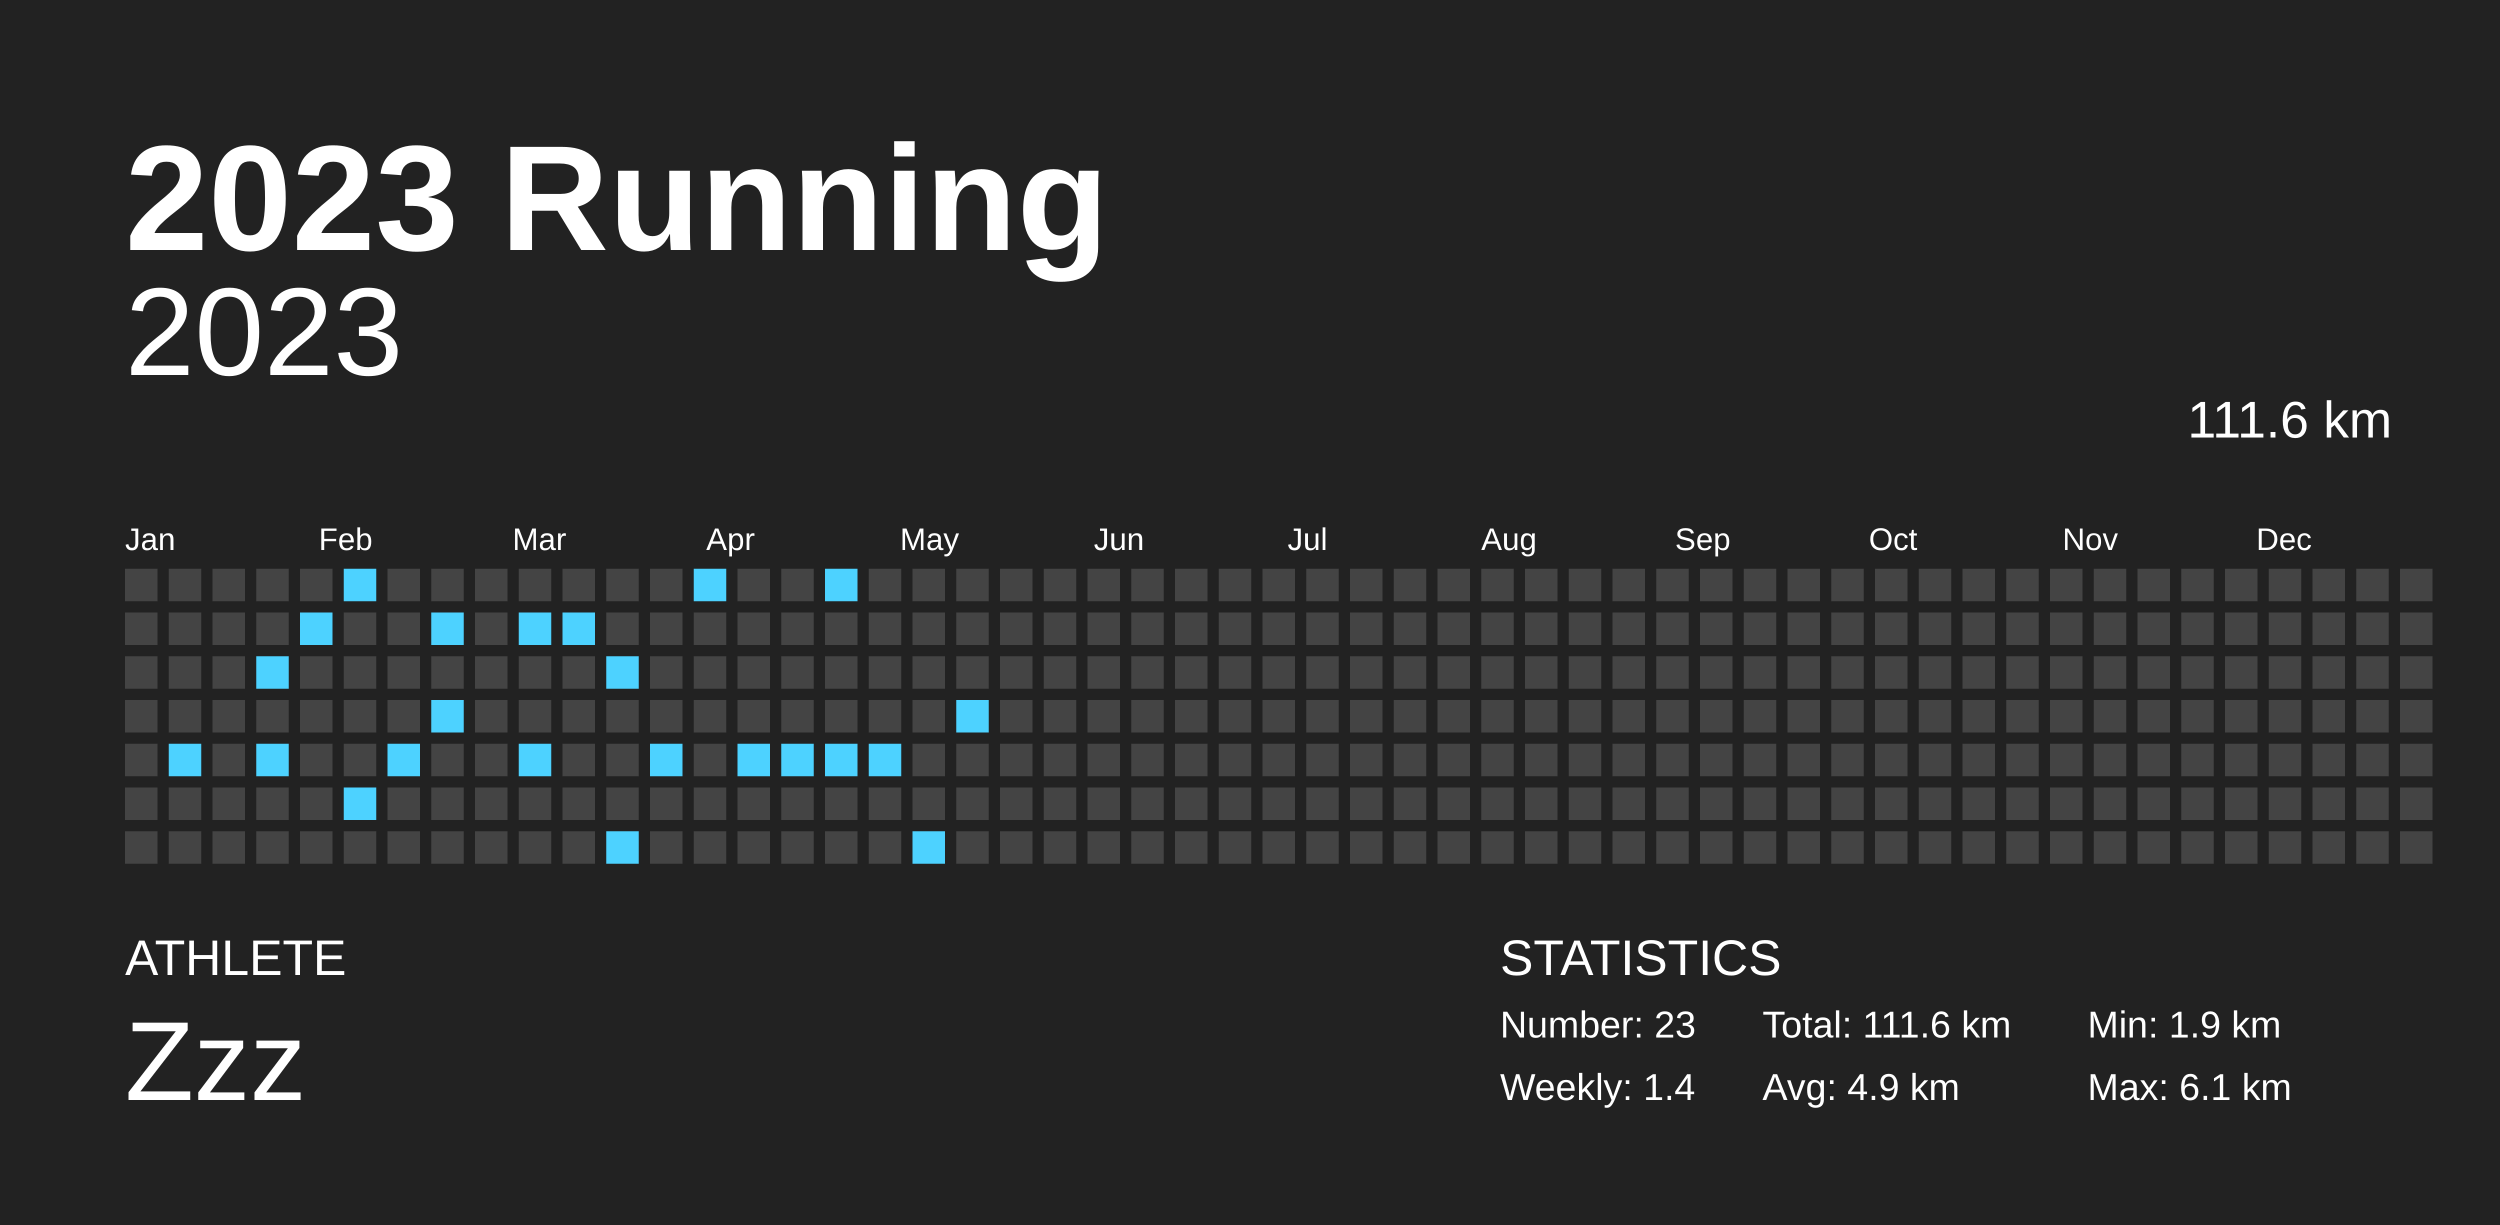
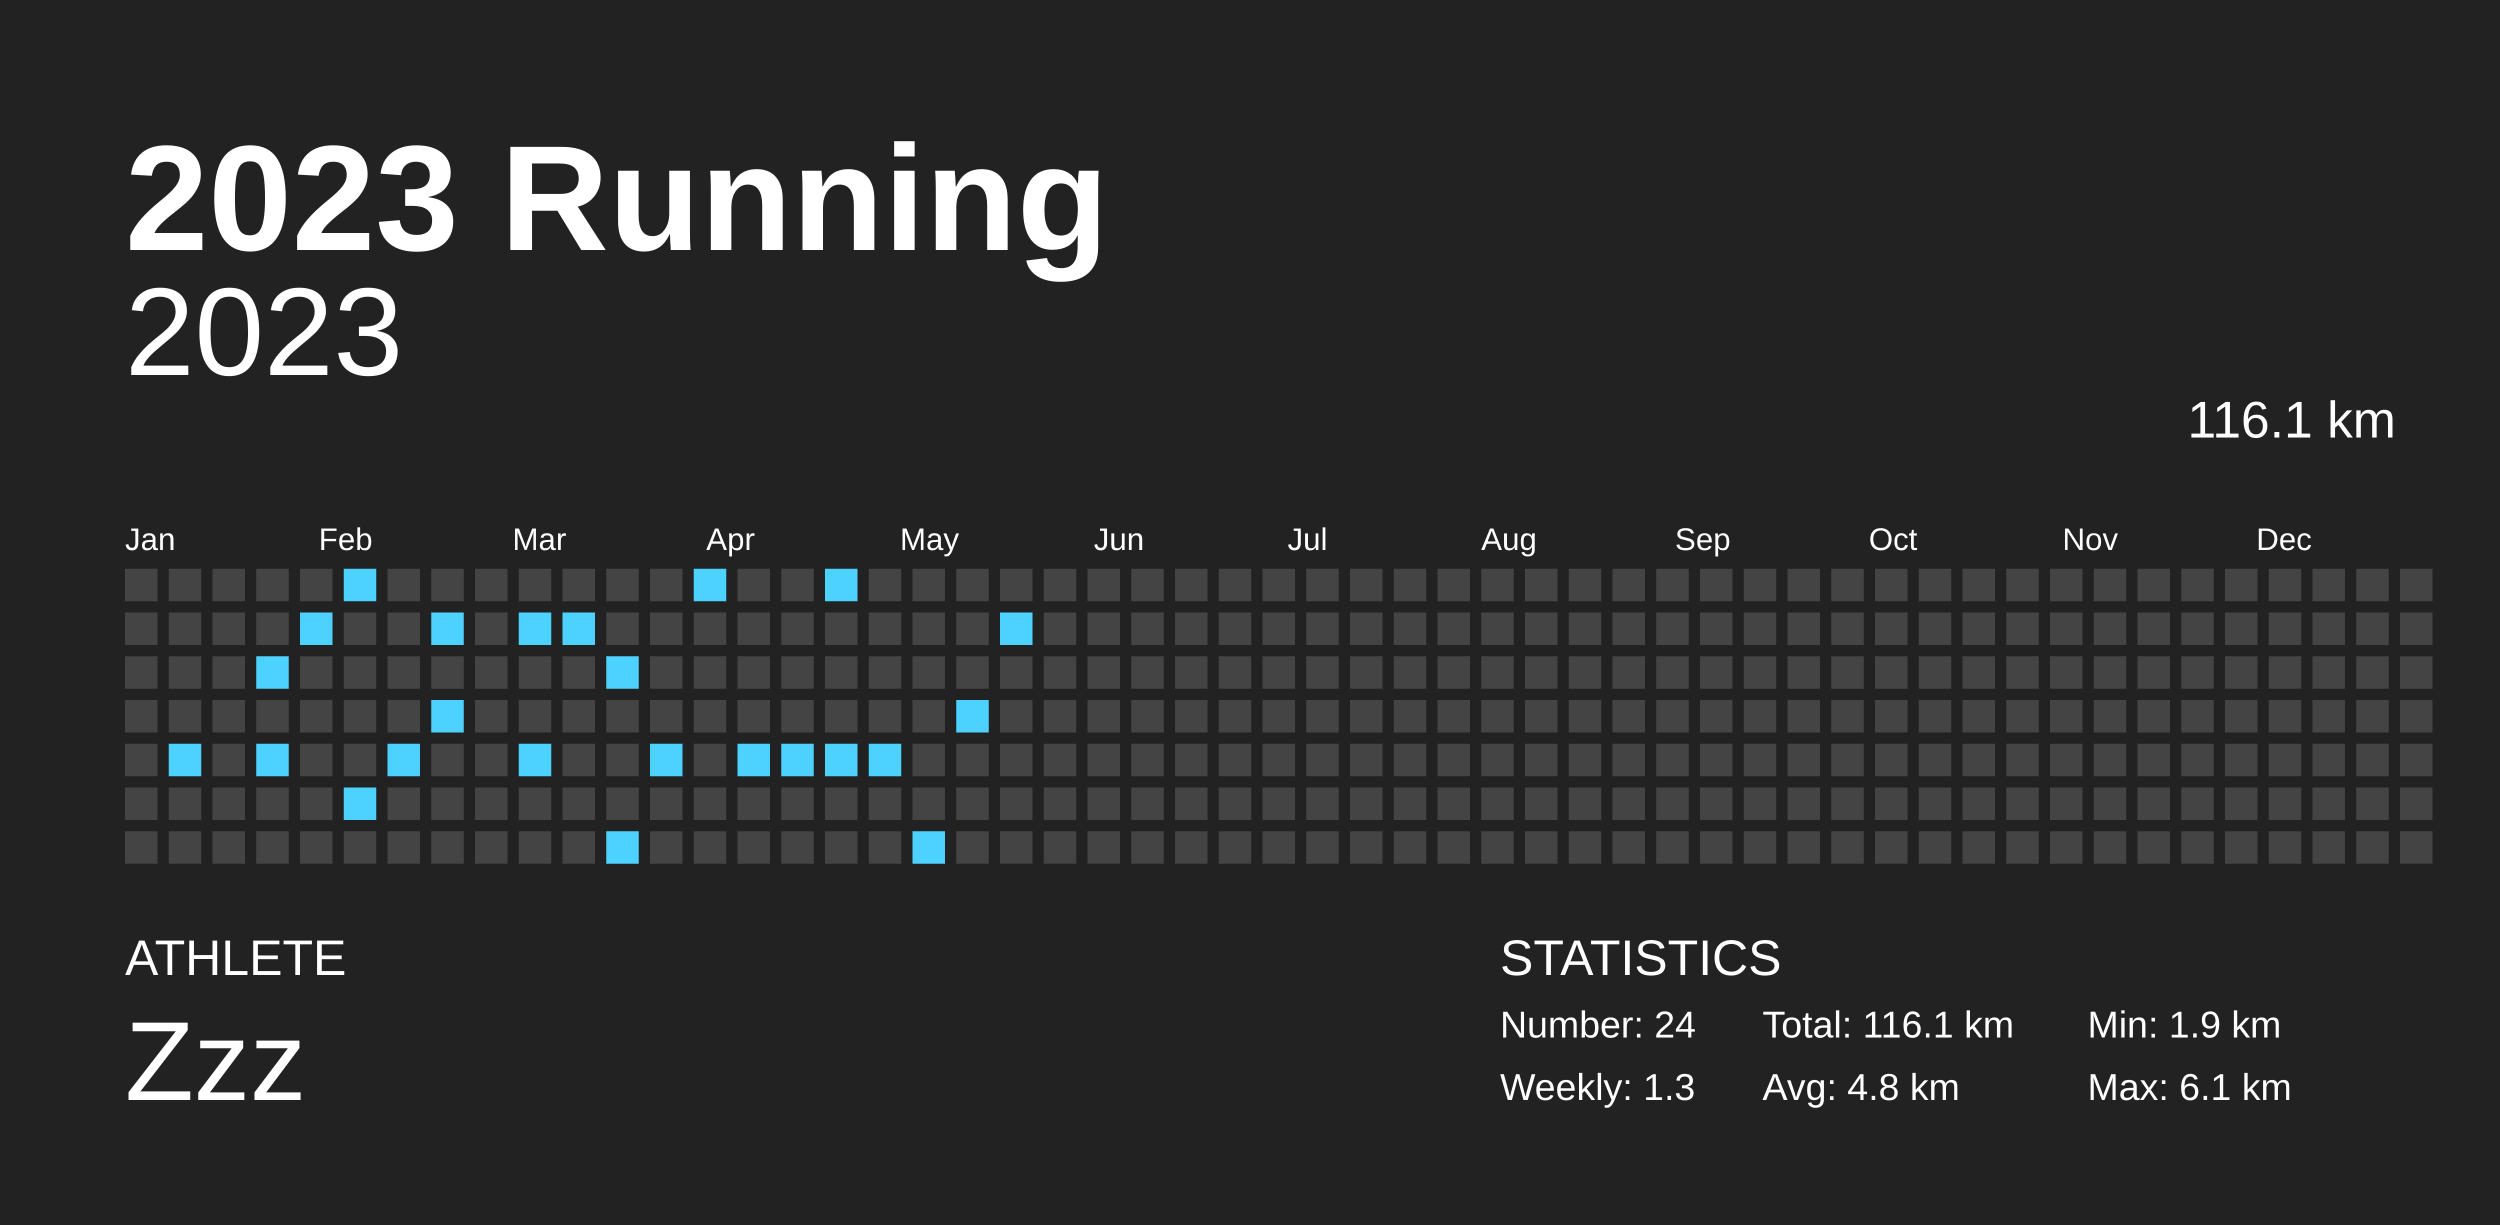
<svg xmlns="http://www.w3.org/2000/svg" baseProfile="full" height="98mm" version="1.1" viewBox="0,0,200,98" width="200mm">
  <defs />
  <rect fill="#222222" height="98" width="200" x="0" y="0" />
  <text fill="#FFFFFF" style="font-size:12px; font-family:Arial; font-weight:bold;" x="10" y="20">2023 Running</text>
  <text fill="#FFFFFF" style="font-size:4px; font-family:Arial" x="10" y="78">ATHLETE</text>
  <text fill="#FFFFFF" style="font-size:9px; font-family:Arial" x="10" y="88">Zzz</text>
  <text fill="#FFFFFF" style="font-size:4px; font-family:Arial" x="120" y="78">STATISTICS</text>
-   <text fill="#FFFFFF" style="font-size:3px; font-family:Arial" x="120" y="83">Number: 23</text>
-   <text fill="#FFFFFF" style="font-size:3px; font-family:Arial" x="120" y="88">Weekly: 1.4</text>
-   <text fill="#FFFFFF" style="font-size:3px; font-family:Arial" x="141" y="83">Total: 111.6 km</text>
-   <text fill="#FFFFFF" style="font-size:3px; font-family:Arial" x="141" y="88">Avg: 4.9 km</text>
+   <text fill="#FFFFFF" style="font-size:3px; font-family:Arial" x="120" y="83">Number: 24</text>
+   <text fill="#FFFFFF" style="font-size:3px; font-family:Arial" x="120" y="88">Weekly: 1.3</text>
+   <text fill="#FFFFFF" style="font-size:3px; font-family:Arial" x="141" y="83">Total: 116.1 km</text>
+   <text fill="#FFFFFF" style="font-size:3px; font-family:Arial" x="141" y="88">Avg: 4.8 km</text>
  <text fill="#FFFFFF" style="font-size:3px; font-family:Arial" x="167" y="83">Min: 1.9 km</text>
  <text fill="#FFFFFF" style="font-size:3px; font-family:Arial" x="167" y="88">Max: 6.1 km</text>
  <text alignment-baseline="hanging" fill="#FFFFFF" style="font-size:10.0px; font-family:Arial;" x="10" y="30">2023</text>
-   <text alignment-baseline="hanging" fill="#FFFFFF" style="font-size:4.125px; font-family:Arial;" x="175" y="35">111.6 km</text>
+   <text alignment-baseline="hanging" fill="#FFFFFF" style="font-size:4.125px; font-family:Arial;" x="175" y="35">116.1 km</text>
  <text fill="#FFFFFF" style="font-size:2.5px; font-family:Arial" x="10.0" y="44">Jan</text>
  <text fill="#FFFFFF" style="font-size:2.5px; font-family:Arial" x="25.5" y="44">Feb</text>
  <text fill="#FFFFFF" style="font-size:2.5px; font-family:Arial" x="41.0" y="44">Mar</text>
  <text fill="#FFFFFF" style="font-size:2.5px; font-family:Arial" x="56.5" y="44">Apr</text>
  <text fill="#FFFFFF" style="font-size:2.5px; font-family:Arial" x="72.0" y="44">May</text>
  <text fill="#FFFFFF" style="font-size:2.5px; font-family:Arial" x="87.5" y="44">Jun</text>
  <text fill="#FFFFFF" style="font-size:2.5px; font-family:Arial" x="103.0" y="44">Jul</text>
  <text fill="#FFFFFF" style="font-size:2.5px; font-family:Arial" x="118.5" y="44">Aug</text>
  <text fill="#FFFFFF" style="font-size:2.5px; font-family:Arial" x="134.0" y="44">Sep</text>
  <text fill="#FFFFFF" style="font-size:2.5px; font-family:Arial" x="149.5" y="44">Oct</text>
  <text fill="#FFFFFF" style="font-size:2.5px; font-family:Arial" x="165.0" y="44">Nov</text>
  <text fill="#FFFFFF" style="font-size:2.5px; font-family:Arial" x="180.5" y="44">Dec</text>
  <rect fill="#444444" height="2.6" width="2.6" x="10.0" y="45.5" />
  <rect fill="#444444" height="2.6" width="2.6" x="10.0" y="49.0" />
  <rect fill="#444444" height="2.6" width="2.6" x="10.0" y="52.5" />
  <rect fill="#444444" height="2.6" width="2.6" x="10.0" y="56.0" />
  <rect fill="#444444" height="2.6" width="2.6" x="10.0" y="59.5" />
  <rect fill="#444444" height="2.6" width="2.6" x="10.0" y="63.0" />
  <rect fill="#444444" height="2.6" width="2.6" x="10.0" y="66.5" />
  <rect fill="#444444" height="2.6" width="2.6" x="13.5" y="45.5" />
  <rect fill="#444444" height="2.6" width="2.6" x="13.5" y="49.0" />
  <rect fill="#444444" height="2.6" width="2.6" x="13.5" y="52.5" />
  <rect fill="#444444" height="2.6" width="2.6" x="13.5" y="56.0" />
  <rect fill="#4dd2ff" height="2.6" width="2.6" x="13.5" y="59.5" />
  <rect fill="#444444" height="2.6" width="2.6" x="13.5" y="63.0" />
  <rect fill="#444444" height="2.6" width="2.6" x="13.5" y="66.5" />
  <rect fill="#444444" height="2.6" width="2.6" x="17.0" y="45.5" />
  <rect fill="#444444" height="2.6" width="2.6" x="17.0" y="49.0" />
  <rect fill="#444444" height="2.6" width="2.6" x="17.0" y="52.5" />
  <rect fill="#444444" height="2.6" width="2.6" x="17.0" y="56.0" />
  <rect fill="#444444" height="2.6" width="2.6" x="17.0" y="59.5" />
  <rect fill="#444444" height="2.6" width="2.6" x="17.0" y="63.0" />
  <rect fill="#444444" height="2.6" width="2.6" x="17.0" y="66.5" />
  <rect fill="#444444" height="2.6" width="2.6" x="20.5" y="45.5" />
  <rect fill="#444444" height="2.6" width="2.6" x="20.5" y="49.0" />
  <rect fill="#4dd2ff" height="2.6" width="2.6" x="20.5" y="52.5" />
  <rect fill="#444444" height="2.6" width="2.6" x="20.5" y="56.0" />
  <rect fill="#4dd2ff" height="2.6" width="2.6" x="20.5" y="59.5" />
  <rect fill="#444444" height="2.6" width="2.6" x="20.5" y="63.0" />
  <rect fill="#444444" height="2.6" width="2.6" x="20.5" y="66.5" />
  <rect fill="#444444" height="2.6" width="2.6" x="24.0" y="45.5" />
  <rect fill="#4dd2ff" height="2.6" width="2.6" x="24.0" y="49.0" />
  <rect fill="#444444" height="2.6" width="2.6" x="24.0" y="52.5" />
  <rect fill="#444444" height="2.6" width="2.6" x="24.0" y="56.0" />
  <rect fill="#444444" height="2.6" width="2.6" x="24.0" y="59.5" />
  <rect fill="#444444" height="2.6" width="2.6" x="24.0" y="63.0" />
  <rect fill="#444444" height="2.6" width="2.6" x="24.0" y="66.5" />
  <rect fill="#4dd2ff" height="2.6" width="2.6" x="27.5" y="45.5" />
  <rect fill="#444444" height="2.6" width="2.6" x="27.5" y="49.0" />
  <rect fill="#444444" height="2.6" width="2.6" x="27.5" y="52.5" />
  <rect fill="#444444" height="2.6" width="2.6" x="27.5" y="56.0" />
  <rect fill="#444444" height="2.6" width="2.6" x="27.5" y="59.5" />
  <rect fill="#4dd2ff" height="2.6" width="2.6" x="27.5" y="63.0" />
  <rect fill="#444444" height="2.6" width="2.6" x="27.5" y="66.5" />
  <rect fill="#444444" height="2.6" width="2.6" x="31.0" y="45.5" />
  <rect fill="#444444" height="2.6" width="2.6" x="31.0" y="49.0" />
  <rect fill="#444444" height="2.6" width="2.6" x="31.0" y="52.5" />
  <rect fill="#444444" height="2.6" width="2.6" x="31.0" y="56.0" />
  <rect fill="#4dd2ff" height="2.6" width="2.6" x="31.0" y="59.5" />
  <rect fill="#444444" height="2.6" width="2.6" x="31.0" y="63.0" />
  <rect fill="#444444" height="2.6" width="2.6" x="31.0" y="66.5" />
  <rect fill="#444444" height="2.6" width="2.6" x="34.5" y="45.5" />
  <rect fill="#4dd2ff" height="2.6" width="2.6" x="34.5" y="49.0" />
  <rect fill="#444444" height="2.6" width="2.6" x="34.5" y="52.5" />
  <rect fill="#4dd2ff" height="2.6" width="2.6" x="34.5" y="56.0" />
  <rect fill="#444444" height="2.6" width="2.6" x="34.5" y="59.5" />
  <rect fill="#444444" height="2.6" width="2.6" x="34.5" y="63.0" />
  <rect fill="#444444" height="2.6" width="2.6" x="34.5" y="66.5" />
  <rect fill="#444444" height="2.6" width="2.6" x="38.0" y="45.5" />
  <rect fill="#444444" height="2.6" width="2.6" x="38.0" y="49.0" />
  <rect fill="#444444" height="2.6" width="2.6" x="38.0" y="52.5" />
  <rect fill="#444444" height="2.6" width="2.6" x="38.0" y="56.0" />
  <rect fill="#444444" height="2.6" width="2.6" x="38.0" y="59.5" />
  <rect fill="#444444" height="2.6" width="2.6" x="38.0" y="63.0" />
  <rect fill="#444444" height="2.6" width="2.6" x="38.0" y="66.5" />
  <rect fill="#444444" height="2.6" width="2.6" x="41.5" y="45.5" />
  <rect fill="#4dd2ff" height="2.6" width="2.6" x="41.5" y="49.0" />
  <rect fill="#444444" height="2.6" width="2.6" x="41.5" y="52.5" />
  <rect fill="#444444" height="2.6" width="2.6" x="41.5" y="56.0" />
  <rect fill="#4dd2ff" height="2.6" width="2.6" x="41.5" y="59.5" />
  <rect fill="#444444" height="2.6" width="2.6" x="41.5" y="63.0" />
  <rect fill="#444444" height="2.6" width="2.6" x="41.5" y="66.5" />
  <rect fill="#444444" height="2.6" width="2.6" x="45.0" y="45.5" />
  <rect fill="#4dd2ff" height="2.6" width="2.6" x="45.0" y="49.0" />
  <rect fill="#444444" height="2.6" width="2.6" x="45.0" y="52.5" />
  <rect fill="#444444" height="2.6" width="2.6" x="45.0" y="56.0" />
  <rect fill="#444444" height="2.6" width="2.6" x="45.0" y="59.5" />
  <rect fill="#444444" height="2.6" width="2.6" x="45.0" y="63.0" />
  <rect fill="#444444" height="2.6" width="2.6" x="45.0" y="66.5" />
  <rect fill="#444444" height="2.6" width="2.6" x="48.5" y="45.5" />
  <rect fill="#444444" height="2.6" width="2.6" x="48.5" y="49.0" />
  <rect fill="#4dd2ff" height="2.6" width="2.6" x="48.5" y="52.5" />
  <rect fill="#444444" height="2.6" width="2.6" x="48.5" y="56.0" />
  <rect fill="#444444" height="2.6" width="2.6" x="48.5" y="59.5" />
  <rect fill="#444444" height="2.6" width="2.6" x="48.5" y="63.0" />
  <rect fill="#4dd2ff" height="2.6" width="2.6" x="48.5" y="66.5" />
  <rect fill="#444444" height="2.6" width="2.6" x="52.0" y="45.5" />
  <rect fill="#444444" height="2.6" width="2.6" x="52.0" y="49.0" />
  <rect fill="#444444" height="2.6" width="2.6" x="52.0" y="52.5" />
  <rect fill="#444444" height="2.6" width="2.6" x="52.0" y="56.0" />
  <rect fill="#4dd2ff" height="2.6" width="2.6" x="52.0" y="59.5" />
  <rect fill="#444444" height="2.6" width="2.6" x="52.0" y="63.0" />
  <rect fill="#444444" height="2.6" width="2.6" x="52.0" y="66.5" />
  <rect fill="#4dd2ff" height="2.6" width="2.6" x="55.5" y="45.5" />
  <rect fill="#444444" height="2.6" width="2.6" x="55.5" y="49.0" />
  <rect fill="#444444" height="2.6" width="2.6" x="55.5" y="52.5" />
  <rect fill="#444444" height="2.6" width="2.6" x="55.5" y="56.0" />
  <rect fill="#444444" height="2.6" width="2.6" x="55.5" y="59.5" />
  <rect fill="#444444" height="2.6" width="2.6" x="55.5" y="63.0" />
  <rect fill="#444444" height="2.6" width="2.6" x="55.5" y="66.5" />
  <rect fill="#444444" height="2.6" width="2.6" x="59.0" y="45.5" />
  <rect fill="#444444" height="2.6" width="2.6" x="59.0" y="49.0" />
  <rect fill="#444444" height="2.6" width="2.6" x="59.0" y="52.5" />
  <rect fill="#444444" height="2.6" width="2.6" x="59.0" y="56.0" />
  <rect fill="#4dd2ff" height="2.6" width="2.6" x="59.0" y="59.5" />
  <rect fill="#444444" height="2.6" width="2.6" x="59.0" y="63.0" />
  <rect fill="#444444" height="2.6" width="2.6" x="59.0" y="66.5" />
  <rect fill="#444444" height="2.6" width="2.6" x="62.5" y="45.5" />
  <rect fill="#444444" height="2.6" width="2.6" x="62.5" y="49.0" />
  <rect fill="#444444" height="2.6" width="2.6" x="62.5" y="52.5" />
  <rect fill="#444444" height="2.6" width="2.6" x="62.5" y="56.0" />
  <rect fill="#4dd2ff" height="2.6" width="2.6" x="62.5" y="59.5" />
  <rect fill="#444444" height="2.6" width="2.6" x="62.5" y="63.0" />
  <rect fill="#444444" height="2.6" width="2.6" x="62.5" y="66.5" />
  <rect fill="#4dd2ff" height="2.6" width="2.6" x="66.0" y="45.5" />
  <rect fill="#444444" height="2.6" width="2.6" x="66.0" y="49.0" />
  <rect fill="#444444" height="2.6" width="2.6" x="66.0" y="52.5" />
  <rect fill="#444444" height="2.6" width="2.6" x="66.0" y="56.0" />
  <rect fill="#4dd2ff" height="2.6" width="2.6" x="66.0" y="59.5" />
  <rect fill="#444444" height="2.6" width="2.6" x="66.0" y="63.0" />
  <rect fill="#444444" height="2.6" width="2.6" x="66.0" y="66.5" />
  <rect fill="#444444" height="2.6" width="2.6" x="69.5" y="45.5" />
  <rect fill="#444444" height="2.6" width="2.6" x="69.5" y="49.0" />
  <rect fill="#444444" height="2.6" width="2.6" x="69.5" y="52.5" />
  <rect fill="#444444" height="2.6" width="2.6" x="69.5" y="56.0" />
  <rect fill="#4dd2ff" height="2.6" width="2.6" x="69.5" y="59.5" />
  <rect fill="#444444" height="2.6" width="2.6" x="69.5" y="63.0" />
  <rect fill="#444444" height="2.6" width="2.6" x="69.5" y="66.5" />
  <rect fill="#444444" height="2.6" width="2.6" x="73.0" y="45.5" />
  <rect fill="#444444" height="2.6" width="2.6" x="73.0" y="49.0" />
  <rect fill="#444444" height="2.6" width="2.6" x="73.0" y="52.5" />
  <rect fill="#444444" height="2.6" width="2.6" x="73.0" y="56.0" />
  <rect fill="#444444" height="2.6" width="2.6" x="73.0" y="59.5" />
  <rect fill="#444444" height="2.6" width="2.6" x="73.0" y="63.0" />
  <rect fill="#4dd2ff" height="2.6" width="2.6" x="73.0" y="66.5" />
  <rect fill="#444444" height="2.6" width="2.6" x="76.5" y="45.5" />
  <rect fill="#444444" height="2.6" width="2.6" x="76.5" y="49.0" />
  <rect fill="#444444" height="2.6" width="2.6" x="76.5" y="52.5" />
  <rect fill="#4dd2ff" height="2.6" width="2.6" x="76.5" y="56.0" />
  <rect fill="#444444" height="2.6" width="2.6" x="76.5" y="59.5" />
  <rect fill="#444444" height="2.6" width="2.6" x="76.5" y="63.0" />
  <rect fill="#444444" height="2.6" width="2.6" x="76.5" y="66.5" />
  <rect fill="#444444" height="2.6" width="2.6" x="80.0" y="45.5" />
-   <rect fill="#444444" height="2.6" width="2.6" x="80.0" y="49.0" />
+   <rect fill="#4dd2ff" height="2.6" width="2.6" x="80.0" y="49.0" />
  <rect fill="#444444" height="2.6" width="2.6" x="80.0" y="52.5" />
  <rect fill="#444444" height="2.6" width="2.6" x="80.0" y="56.0" />
  <rect fill="#444444" height="2.6" width="2.6" x="80.0" y="59.5" />
  <rect fill="#444444" height="2.6" width="2.6" x="80.0" y="63.0" />
  <rect fill="#444444" height="2.6" width="2.6" x="80.0" y="66.5" />
  <rect fill="#444444" height="2.6" width="2.6" x="83.5" y="45.5" />
  <rect fill="#444444" height="2.6" width="2.6" x="83.5" y="49.0" />
  <rect fill="#444444" height="2.6" width="2.6" x="83.5" y="52.5" />
  <rect fill="#444444" height="2.6" width="2.6" x="83.5" y="56.0" />
  <rect fill="#444444" height="2.6" width="2.6" x="83.5" y="59.5" />
  <rect fill="#444444" height="2.6" width="2.6" x="83.5" y="63.0" />
  <rect fill="#444444" height="2.6" width="2.6" x="83.5" y="66.5" />
  <rect fill="#444444" height="2.6" width="2.6" x="87.0" y="45.5" />
  <rect fill="#444444" height="2.6" width="2.6" x="87.0" y="49.0" />
  <rect fill="#444444" height="2.6" width="2.6" x="87.0" y="52.5" />
  <rect fill="#444444" height="2.6" width="2.6" x="87.0" y="56.0" />
  <rect fill="#444444" height="2.6" width="2.6" x="87.0" y="59.5" />
  <rect fill="#444444" height="2.6" width="2.6" x="87.0" y="63.0" />
  <rect fill="#444444" height="2.6" width="2.6" x="87.0" y="66.5" />
  <rect fill="#444444" height="2.6" width="2.6" x="90.5" y="45.5" />
  <rect fill="#444444" height="2.6" width="2.6" x="90.5" y="49.0" />
  <rect fill="#444444" height="2.6" width="2.6" x="90.5" y="52.5" />
  <rect fill="#444444" height="2.6" width="2.6" x="90.5" y="56.0" />
  <rect fill="#444444" height="2.6" width="2.6" x="90.5" y="59.5" />
  <rect fill="#444444" height="2.6" width="2.6" x="90.5" y="63.0" />
  <rect fill="#444444" height="2.6" width="2.6" x="90.5" y="66.5" />
  <rect fill="#444444" height="2.6" width="2.6" x="94.0" y="45.5" />
  <rect fill="#444444" height="2.6" width="2.6" x="94.0" y="49.0" />
  <rect fill="#444444" height="2.6" width="2.6" x="94.0" y="52.5" />
  <rect fill="#444444" height="2.6" width="2.6" x="94.0" y="56.0" />
  <rect fill="#444444" height="2.6" width="2.6" x="94.0" y="59.5" />
  <rect fill="#444444" height="2.6" width="2.6" x="94.0" y="63.0" />
  <rect fill="#444444" height="2.6" width="2.6" x="94.0" y="66.5" />
  <rect fill="#444444" height="2.6" width="2.6" x="97.5" y="45.5" />
  <rect fill="#444444" height="2.6" width="2.6" x="97.5" y="49.0" />
  <rect fill="#444444" height="2.6" width="2.6" x="97.5" y="52.5" />
  <rect fill="#444444" height="2.6" width="2.6" x="97.5" y="56.0" />
  <rect fill="#444444" height="2.6" width="2.6" x="97.5" y="59.5" />
  <rect fill="#444444" height="2.6" width="2.6" x="97.5" y="63.0" />
  <rect fill="#444444" height="2.6" width="2.6" x="97.5" y="66.5" />
  <rect fill="#444444" height="2.6" width="2.6" x="101.0" y="45.5" />
  <rect fill="#444444" height="2.6" width="2.6" x="101.0" y="49.0" />
  <rect fill="#444444" height="2.6" width="2.6" x="101.0" y="52.5" />
  <rect fill="#444444" height="2.6" width="2.6" x="101.0" y="56.0" />
  <rect fill="#444444" height="2.6" width="2.6" x="101.0" y="59.5" />
  <rect fill="#444444" height="2.6" width="2.6" x="101.0" y="63.0" />
  <rect fill="#444444" height="2.6" width="2.6" x="101.0" y="66.5" />
  <rect fill="#444444" height="2.6" width="2.6" x="104.5" y="45.5" />
  <rect fill="#444444" height="2.6" width="2.6" x="104.5" y="49.0" />
  <rect fill="#444444" height="2.6" width="2.6" x="104.5" y="52.5" />
  <rect fill="#444444" height="2.6" width="2.6" x="104.5" y="56.0" />
  <rect fill="#444444" height="2.6" width="2.6" x="104.5" y="59.5" />
  <rect fill="#444444" height="2.6" width="2.6" x="104.5" y="63.0" />
  <rect fill="#444444" height="2.6" width="2.6" x="104.5" y="66.5" />
  <rect fill="#444444" height="2.6" width="2.6" x="108.0" y="45.5" />
  <rect fill="#444444" height="2.6" width="2.6" x="108.0" y="49.0" />
  <rect fill="#444444" height="2.6" width="2.6" x="108.0" y="52.5" />
  <rect fill="#444444" height="2.6" width="2.6" x="108.0" y="56.0" />
  <rect fill="#444444" height="2.6" width="2.6" x="108.0" y="59.5" />
  <rect fill="#444444" height="2.6" width="2.6" x="108.0" y="63.0" />
  <rect fill="#444444" height="2.6" width="2.6" x="108.0" y="66.5" />
  <rect fill="#444444" height="2.6" width="2.6" x="111.5" y="45.5" />
  <rect fill="#444444" height="2.6" width="2.6" x="111.5" y="49.0" />
  <rect fill="#444444" height="2.6" width="2.6" x="111.5" y="52.5" />
  <rect fill="#444444" height="2.6" width="2.6" x="111.5" y="56.0" />
  <rect fill="#444444" height="2.6" width="2.6" x="111.5" y="59.5" />
  <rect fill="#444444" height="2.6" width="2.6" x="111.5" y="63.0" />
  <rect fill="#444444" height="2.6" width="2.6" x="111.5" y="66.5" />
  <rect fill="#444444" height="2.6" width="2.6" x="115.0" y="45.5" />
  <rect fill="#444444" height="2.6" width="2.6" x="115.0" y="49.0" />
  <rect fill="#444444" height="2.6" width="2.6" x="115.0" y="52.5" />
  <rect fill="#444444" height="2.6" width="2.6" x="115.0" y="56.0" />
  <rect fill="#444444" height="2.6" width="2.6" x="115.0" y="59.5" />
  <rect fill="#444444" height="2.6" width="2.6" x="115.0" y="63.0" />
  <rect fill="#444444" height="2.6" width="2.6" x="115.0" y="66.5" />
  <rect fill="#444444" height="2.6" width="2.6" x="118.5" y="45.5" />
  <rect fill="#444444" height="2.6" width="2.6" x="118.5" y="49.0" />
  <rect fill="#444444" height="2.6" width="2.6" x="118.5" y="52.5" />
  <rect fill="#444444" height="2.6" width="2.6" x="118.5" y="56.0" />
  <rect fill="#444444" height="2.6" width="2.6" x="118.5" y="59.5" />
  <rect fill="#444444" height="2.6" width="2.6" x="118.5" y="63.0" />
  <rect fill="#444444" height="2.6" width="2.6" x="118.5" y="66.5" />
  <rect fill="#444444" height="2.6" width="2.6" x="122.0" y="45.5" />
  <rect fill="#444444" height="2.6" width="2.6" x="122.0" y="49.0" />
  <rect fill="#444444" height="2.6" width="2.6" x="122.0" y="52.5" />
  <rect fill="#444444" height="2.6" width="2.6" x="122.0" y="56.0" />
  <rect fill="#444444" height="2.6" width="2.6" x="122.0" y="59.5" />
  <rect fill="#444444" height="2.6" width="2.6" x="122.0" y="63.0" />
  <rect fill="#444444" height="2.6" width="2.6" x="122.0" y="66.5" />
  <rect fill="#444444" height="2.6" width="2.6" x="125.5" y="45.5" />
  <rect fill="#444444" height="2.6" width="2.6" x="125.5" y="49.0" />
  <rect fill="#444444" height="2.6" width="2.6" x="125.5" y="52.5" />
  <rect fill="#444444" height="2.6" width="2.6" x="125.5" y="56.0" />
  <rect fill="#444444" height="2.6" width="2.6" x="125.5" y="59.5" />
  <rect fill="#444444" height="2.6" width="2.6" x="125.5" y="63.0" />
  <rect fill="#444444" height="2.6" width="2.6" x="125.5" y="66.5" />
  <rect fill="#444444" height="2.6" width="2.6" x="129.0" y="45.5" />
  <rect fill="#444444" height="2.6" width="2.6" x="129.0" y="49.0" />
  <rect fill="#444444" height="2.6" width="2.6" x="129.0" y="52.5" />
  <rect fill="#444444" height="2.6" width="2.6" x="129.0" y="56.0" />
  <rect fill="#444444" height="2.6" width="2.6" x="129.0" y="59.5" />
  <rect fill="#444444" height="2.6" width="2.6" x="129.0" y="63.0" />
  <rect fill="#444444" height="2.6" width="2.6" x="129.0" y="66.5" />
  <rect fill="#444444" height="2.6" width="2.6" x="132.5" y="45.5" />
  <rect fill="#444444" height="2.6" width="2.6" x="132.5" y="49.0" />
  <rect fill="#444444" height="2.6" width="2.6" x="132.5" y="52.5" />
  <rect fill="#444444" height="2.6" width="2.6" x="132.5" y="56.0" />
  <rect fill="#444444" height="2.6" width="2.6" x="132.5" y="59.5" />
  <rect fill="#444444" height="2.6" width="2.6" x="132.5" y="63.0" />
  <rect fill="#444444" height="2.6" width="2.6" x="132.5" y="66.5" />
  <rect fill="#444444" height="2.6" width="2.6" x="136.0" y="45.5" />
  <rect fill="#444444" height="2.6" width="2.6" x="136.0" y="49.0" />
  <rect fill="#444444" height="2.6" width="2.6" x="136.0" y="52.5" />
  <rect fill="#444444" height="2.6" width="2.6" x="136.0" y="56.0" />
  <rect fill="#444444" height="2.6" width="2.6" x="136.0" y="59.5" />
  <rect fill="#444444" height="2.6" width="2.6" x="136.0" y="63.0" />
  <rect fill="#444444" height="2.6" width="2.6" x="136.0" y="66.5" />
  <rect fill="#444444" height="2.6" width="2.6" x="139.5" y="45.5" />
  <rect fill="#444444" height="2.6" width="2.6" x="139.5" y="49.0" />
  <rect fill="#444444" height="2.6" width="2.6" x="139.5" y="52.5" />
  <rect fill="#444444" height="2.6" width="2.6" x="139.5" y="56.0" />
  <rect fill="#444444" height="2.6" width="2.6" x="139.5" y="59.5" />
  <rect fill="#444444" height="2.6" width="2.6" x="139.5" y="63.0" />
  <rect fill="#444444" height="2.6" width="2.6" x="139.5" y="66.5" />
  <rect fill="#444444" height="2.6" width="2.6" x="143.0" y="45.5" />
  <rect fill="#444444" height="2.6" width="2.6" x="143.0" y="49.0" />
  <rect fill="#444444" height="2.6" width="2.6" x="143.0" y="52.5" />
  <rect fill="#444444" height="2.6" width="2.6" x="143.0" y="56.0" />
  <rect fill="#444444" height="2.6" width="2.6" x="143.0" y="59.5" />
  <rect fill="#444444" height="2.6" width="2.6" x="143.0" y="63.0" />
  <rect fill="#444444" height="2.6" width="2.6" x="143.0" y="66.5" />
  <rect fill="#444444" height="2.6" width="2.6" x="146.5" y="45.5" />
  <rect fill="#444444" height="2.6" width="2.6" x="146.5" y="49.0" />
  <rect fill="#444444" height="2.6" width="2.6" x="146.5" y="52.5" />
  <rect fill="#444444" height="2.6" width="2.6" x="146.5" y="56.0" />
  <rect fill="#444444" height="2.6" width="2.6" x="146.5" y="59.5" />
  <rect fill="#444444" height="2.6" width="2.6" x="146.5" y="63.0" />
  <rect fill="#444444" height="2.6" width="2.6" x="146.5" y="66.5" />
  <rect fill="#444444" height="2.6" width="2.6" x="150.0" y="45.5" />
  <rect fill="#444444" height="2.6" width="2.6" x="150.0" y="49.0" />
  <rect fill="#444444" height="2.6" width="2.6" x="150.0" y="52.5" />
  <rect fill="#444444" height="2.6" width="2.6" x="150.0" y="56.0" />
  <rect fill="#444444" height="2.6" width="2.6" x="150.0" y="59.5" />
  <rect fill="#444444" height="2.6" width="2.6" x="150.0" y="63.0" />
  <rect fill="#444444" height="2.6" width="2.6" x="150.0" y="66.5" />
  <rect fill="#444444" height="2.6" width="2.6" x="153.5" y="45.5" />
  <rect fill="#444444" height="2.6" width="2.6" x="153.5" y="49.0" />
  <rect fill="#444444" height="2.6" width="2.6" x="153.5" y="52.5" />
  <rect fill="#444444" height="2.6" width="2.6" x="153.5" y="56.0" />
  <rect fill="#444444" height="2.6" width="2.6" x="153.5" y="59.5" />
  <rect fill="#444444" height="2.6" width="2.6" x="153.5" y="63.0" />
  <rect fill="#444444" height="2.6" width="2.6" x="153.5" y="66.5" />
  <rect fill="#444444" height="2.6" width="2.6" x="157.0" y="45.5" />
  <rect fill="#444444" height="2.6" width="2.6" x="157.0" y="49.0" />
  <rect fill="#444444" height="2.6" width="2.6" x="157.0" y="52.5" />
  <rect fill="#444444" height="2.6" width="2.6" x="157.0" y="56.0" />
  <rect fill="#444444" height="2.6" width="2.6" x="157.0" y="59.5" />
  <rect fill="#444444" height="2.6" width="2.6" x="157.0" y="63.0" />
  <rect fill="#444444" height="2.6" width="2.6" x="157.0" y="66.5" />
  <rect fill="#444444" height="2.6" width="2.6" x="160.5" y="45.5" />
  <rect fill="#444444" height="2.6" width="2.6" x="160.5" y="49.0" />
  <rect fill="#444444" height="2.6" width="2.6" x="160.5" y="52.5" />
  <rect fill="#444444" height="2.6" width="2.6" x="160.5" y="56.0" />
  <rect fill="#444444" height="2.6" width="2.6" x="160.5" y="59.5" />
  <rect fill="#444444" height="2.6" width="2.6" x="160.5" y="63.0" />
  <rect fill="#444444" height="2.6" width="2.6" x="160.5" y="66.5" />
  <rect fill="#444444" height="2.6" width="2.6" x="164.0" y="45.5" />
  <rect fill="#444444" height="2.6" width="2.6" x="164.0" y="49.0" />
  <rect fill="#444444" height="2.6" width="2.6" x="164.0" y="52.5" />
  <rect fill="#444444" height="2.6" width="2.6" x="164.0" y="56.0" />
  <rect fill="#444444" height="2.6" width="2.6" x="164.0" y="59.5" />
  <rect fill="#444444" height="2.6" width="2.6" x="164.0" y="63.0" />
  <rect fill="#444444" height="2.6" width="2.6" x="164.0" y="66.5" />
  <rect fill="#444444" height="2.6" width="2.6" x="167.5" y="45.5" />
  <rect fill="#444444" height="2.6" width="2.6" x="167.5" y="49.0" />
  <rect fill="#444444" height="2.6" width="2.6" x="167.5" y="52.5" />
  <rect fill="#444444" height="2.6" width="2.6" x="167.5" y="56.0" />
  <rect fill="#444444" height="2.6" width="2.6" x="167.5" y="59.5" />
  <rect fill="#444444" height="2.6" width="2.6" x="167.5" y="63.0" />
  <rect fill="#444444" height="2.6" width="2.6" x="167.5" y="66.5" />
  <rect fill="#444444" height="2.6" width="2.6" x="171.0" y="45.5" />
  <rect fill="#444444" height="2.6" width="2.6" x="171.0" y="49.0" />
  <rect fill="#444444" height="2.6" width="2.6" x="171.0" y="52.5" />
  <rect fill="#444444" height="2.6" width="2.6" x="171.0" y="56.0" />
  <rect fill="#444444" height="2.6" width="2.6" x="171.0" y="59.5" />
  <rect fill="#444444" height="2.6" width="2.6" x="171.0" y="63.0" />
  <rect fill="#444444" height="2.6" width="2.6" x="171.0" y="66.5" />
  <rect fill="#444444" height="2.6" width="2.6" x="174.5" y="45.5" />
  <rect fill="#444444" height="2.6" width="2.6" x="174.5" y="49.0" />
  <rect fill="#444444" height="2.6" width="2.6" x="174.5" y="52.5" />
  <rect fill="#444444" height="2.6" width="2.6" x="174.5" y="56.0" />
  <rect fill="#444444" height="2.6" width="2.6" x="174.5" y="59.5" />
  <rect fill="#444444" height="2.6" width="2.6" x="174.5" y="63.0" />
  <rect fill="#444444" height="2.6" width="2.6" x="174.5" y="66.5" />
  <rect fill="#444444" height="2.6" width="2.6" x="178.0" y="45.5" />
  <rect fill="#444444" height="2.6" width="2.6" x="178.0" y="49.0" />
  <rect fill="#444444" height="2.6" width="2.6" x="178.0" y="52.5" />
  <rect fill="#444444" height="2.6" width="2.6" x="178.0" y="56.0" />
  <rect fill="#444444" height="2.6" width="2.6" x="178.0" y="59.5" />
  <rect fill="#444444" height="2.6" width="2.6" x="178.0" y="63.0" />
  <rect fill="#444444" height="2.6" width="2.6" x="178.0" y="66.5" />
  <rect fill="#444444" height="2.6" width="2.6" x="181.5" y="45.5" />
  <rect fill="#444444" height="2.6" width="2.6" x="181.5" y="49.0" />
  <rect fill="#444444" height="2.6" width="2.6" x="181.5" y="52.5" />
  <rect fill="#444444" height="2.6" width="2.6" x="181.5" y="56.0" />
  <rect fill="#444444" height="2.6" width="2.6" x="181.5" y="59.5" />
  <rect fill="#444444" height="2.6" width="2.6" x="181.5" y="63.0" />
  <rect fill="#444444" height="2.6" width="2.6" x="181.5" y="66.5" />
  <rect fill="#444444" height="2.6" width="2.6" x="185.0" y="45.5" />
  <rect fill="#444444" height="2.6" width="2.6" x="185.0" y="49.0" />
  <rect fill="#444444" height="2.6" width="2.6" x="185.0" y="52.5" />
  <rect fill="#444444" height="2.6" width="2.6" x="185.0" y="56.0" />
  <rect fill="#444444" height="2.6" width="2.6" x="185.0" y="59.5" />
  <rect fill="#444444" height="2.6" width="2.6" x="185.0" y="63.0" />
  <rect fill="#444444" height="2.6" width="2.6" x="185.0" y="66.5" />
  <rect fill="#444444" height="2.6" width="2.6" x="188.5" y="45.5" />
  <rect fill="#444444" height="2.6" width="2.6" x="188.5" y="49.0" />
  <rect fill="#444444" height="2.6" width="2.6" x="188.5" y="52.5" />
  <rect fill="#444444" height="2.6" width="2.6" x="188.5" y="56.0" />
  <rect fill="#444444" height="2.6" width="2.6" x="188.5" y="59.5" />
  <rect fill="#444444" height="2.6" width="2.6" x="188.5" y="63.0" />
  <rect fill="#444444" height="2.6" width="2.6" x="188.5" y="66.5" />
  <rect fill="#444444" height="2.6" width="2.6" x="192.0" y="45.5" />
  <rect fill="#444444" height="2.6" width="2.6" x="192.0" y="49.0" />
  <rect fill="#444444" height="2.6" width="2.6" x="192.0" y="52.5" />
  <rect fill="#444444" height="2.6" width="2.6" x="192.0" y="56.0" />
  <rect fill="#444444" height="2.6" width="2.6" x="192.0" y="59.5" />
  <rect fill="#444444" height="2.6" width="2.6" x="192.0" y="63.0" />
  <rect fill="#444444" height="2.6" width="2.6" x="192.0" y="66.5" />
</svg>
